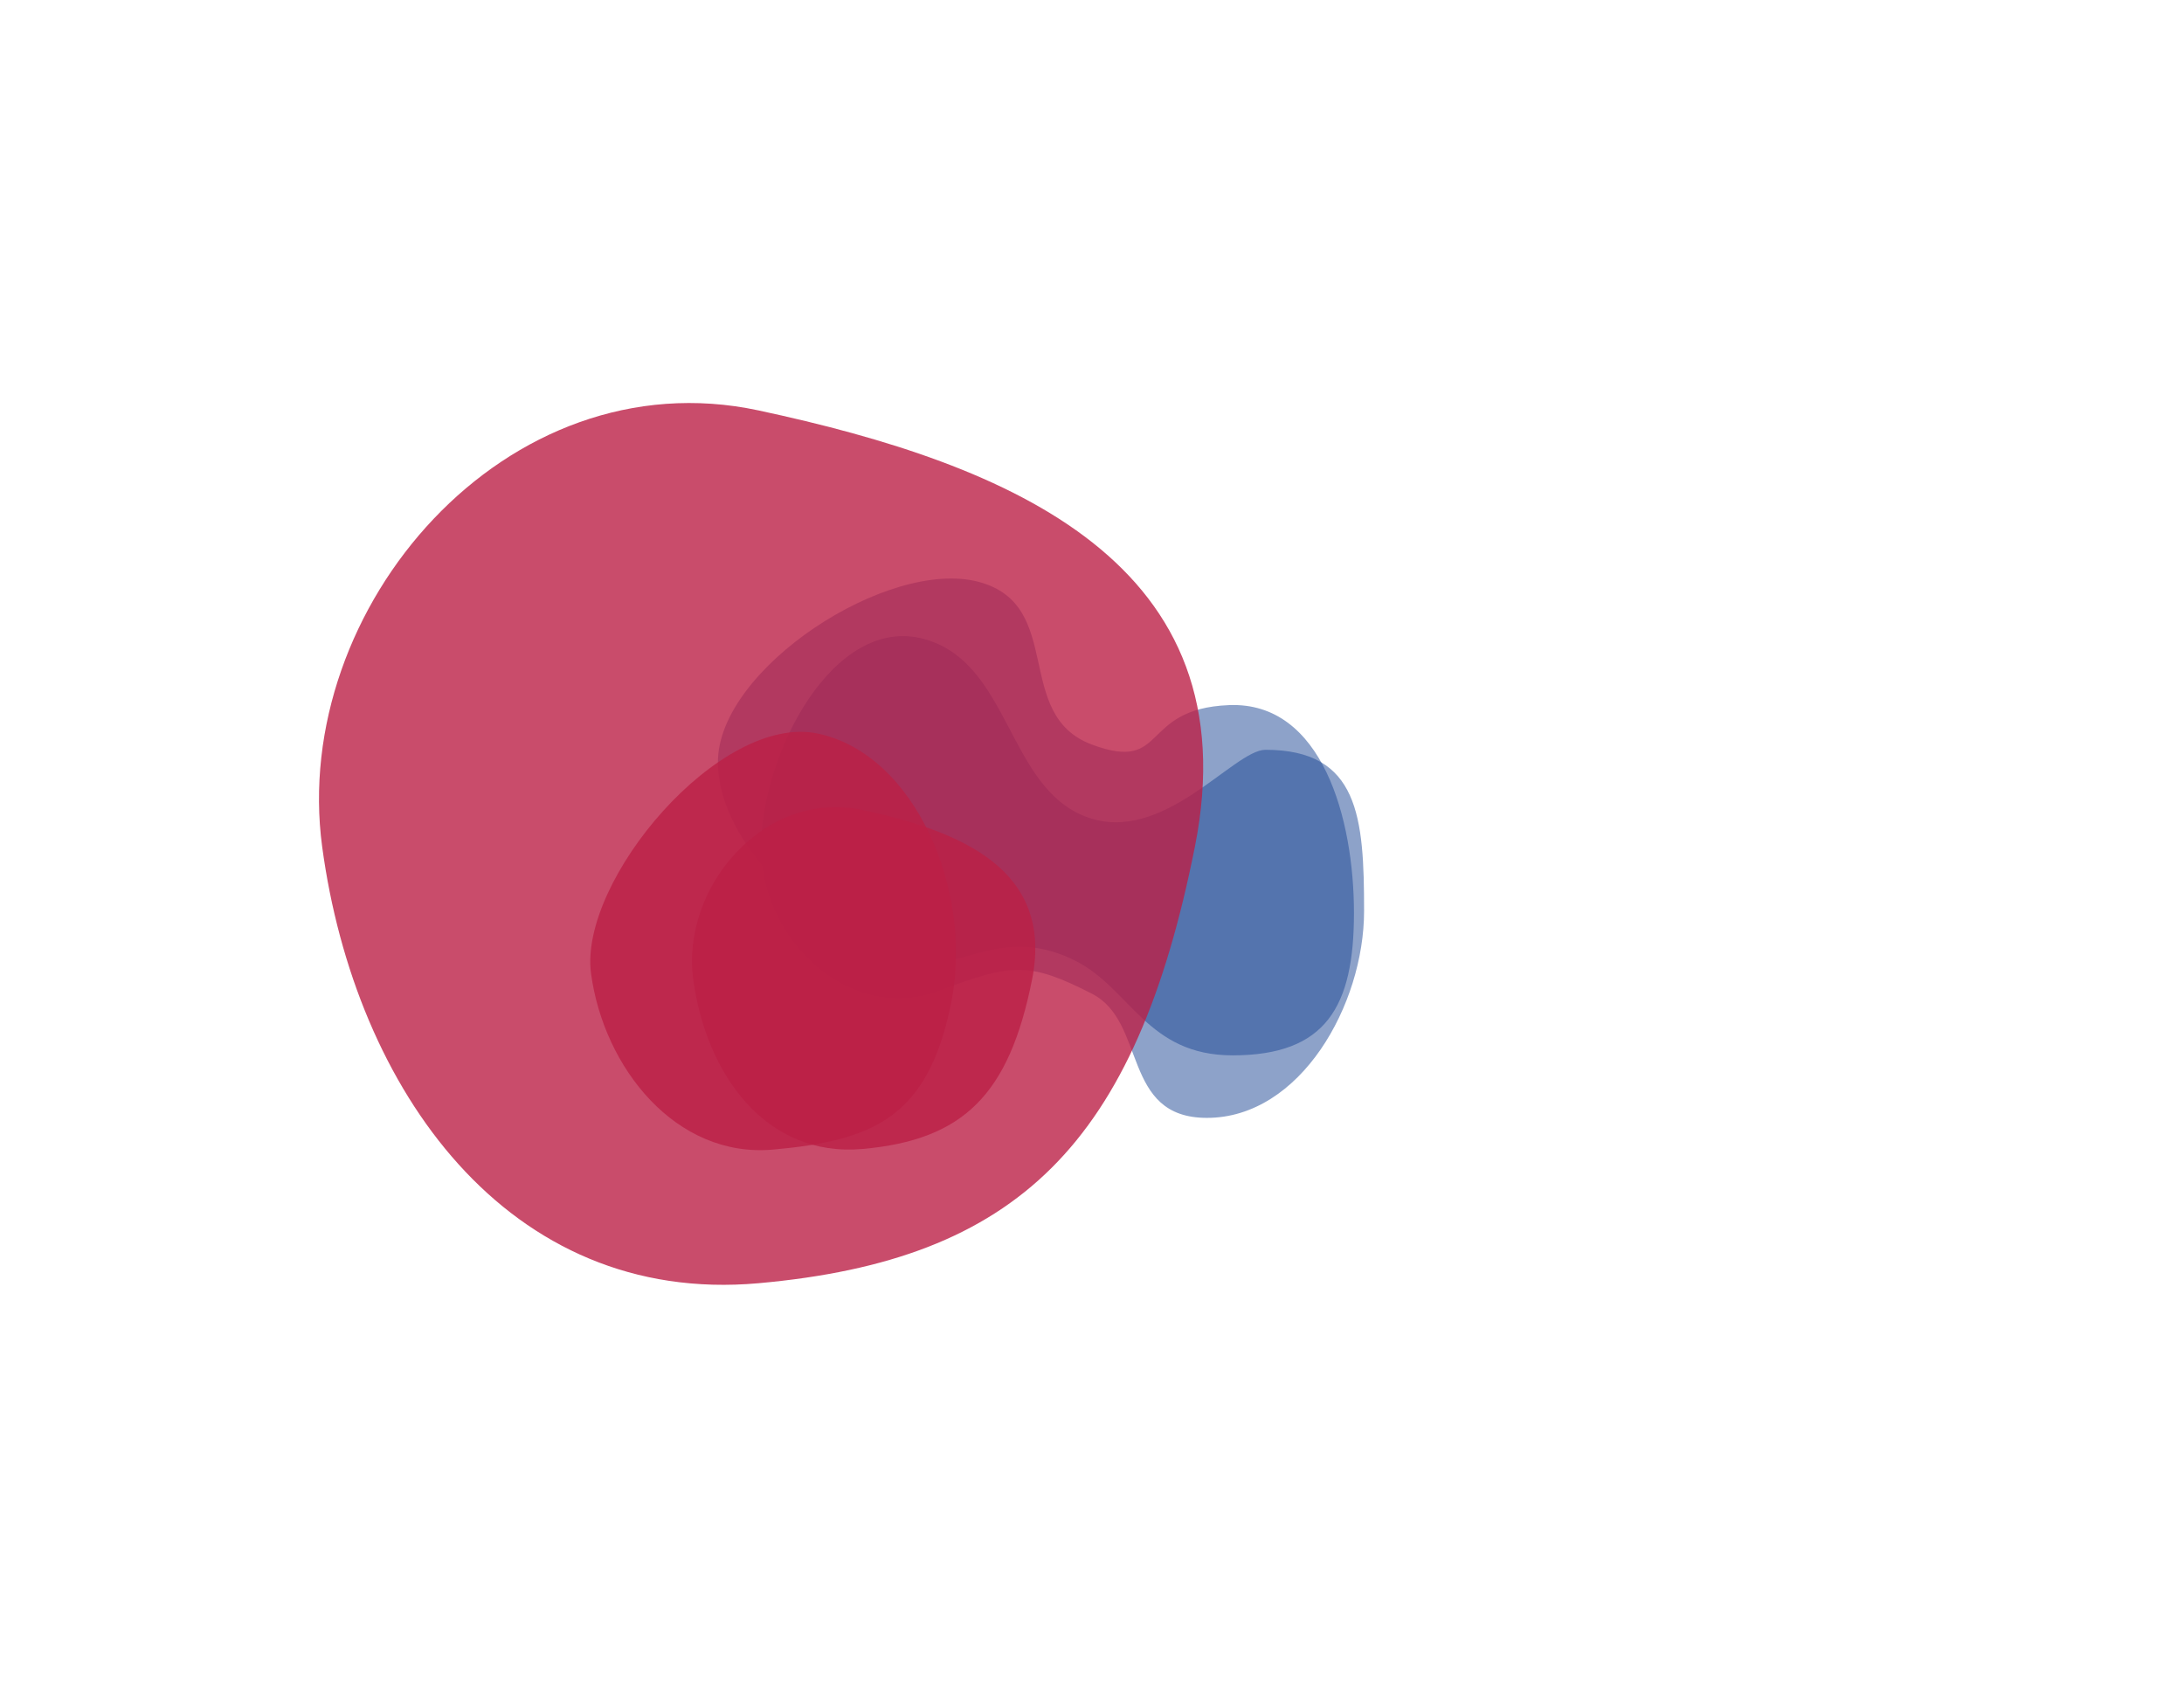
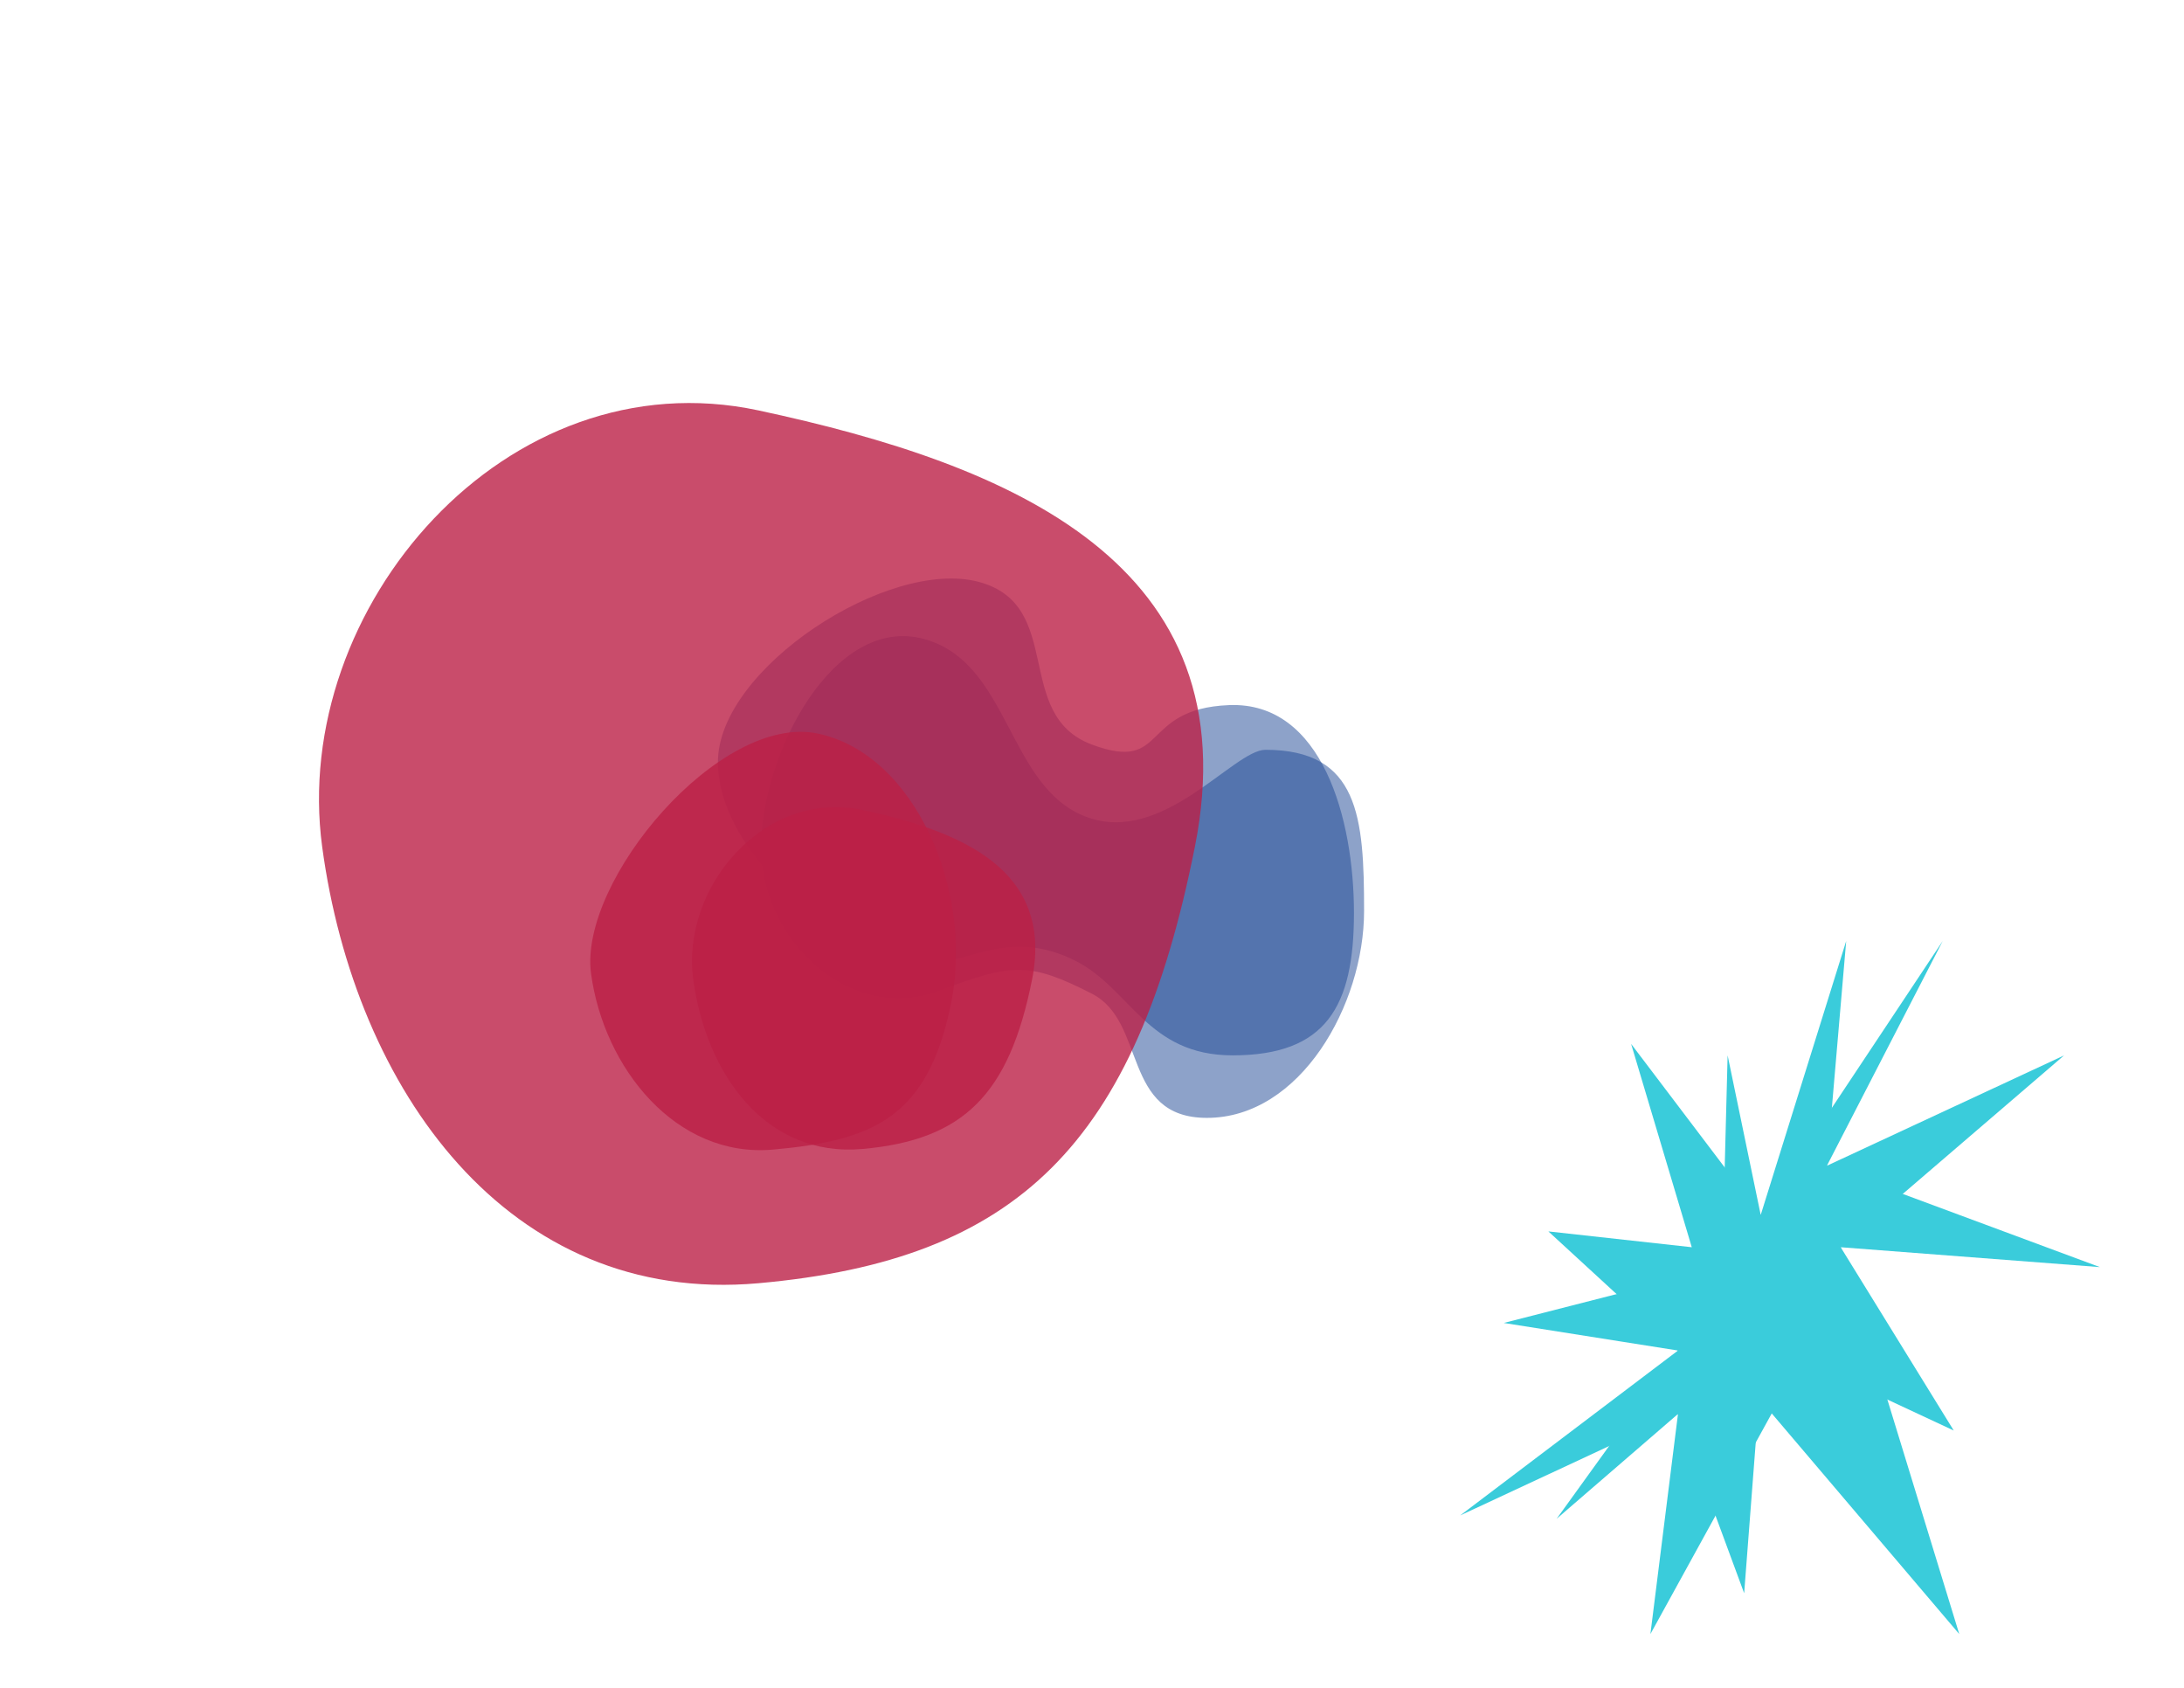
<svg xmlns="http://www.w3.org/2000/svg" version="1.1" id="Layer_1" x="0px" y="0px" width="792px" height="612px" viewBox="0 0 792 612" enable-background="new 0 0 792 612" xml:space="preserve">
  <g id="blob2">
    <path opacity="0.5" fill="#1B4693" enable-background="new    " d="M445.667,255.667C413,257,423.681,280.31,395.962,269.97   C367.145,259.22,386.369,219.461,355,211c-32.762-8.838-94.667,31.402-94.667,65.333c0,33.934,45.977,72.32,79.91,72.32   c11.538,0,26.901-11.935,49.901-0.185c19.888,10.16,25.861,34.197,56.855,34.197c33.934,0,44-17.733,44-51.667   C490.999,297.065,479.572,254.284,445.667,255.667z" />
  </g>
  <g id="blob1">
    <path opacity="0.5" fill="#1B4693" enable-background="new    " d="M458.909,271.869c-11.537,0-37.19,34.686-64.909,24.346   c-28.817-10.75-27.631-56.087-59-64.548c-32.762-8.838-59,41.735-59,75.667c0,33.934,32.562,63.915,64.333,52   c26.667-10,32.667-10.75,55.667,1c19.888,10.16,10.673,45,41.667,45c33.934,0,57-41.066,57-75   C494.667,296.4,492.843,271.869,458.909,271.869z" />
  </g>
  <g id="Layer_3">
    <path opacity="0.8" fill="#BC1F46" enable-background="new    " d="M345,363.334c-8.333,41.837-28.125,50.227-64.628,53.497   c-35.271,3.16-61.428-29.66-66.038-63.831c-4.537-33.628,46.83-94.611,82.333-87S352.957,323.391,345,363.334z" />
  </g>
  <g id="Layer_3_copy">
    <path opacity="0.8" fill="#BC1F46" enable-background="new    " d="M374.271,355.163c-8.333,41.837-24.938,58.171-61.441,61.44   c-35.271,3.16-56.83-27.271-61.44-61.44c-4.537-33.628,25.937-69.051,61.44-61.44C348.333,301.334,382.228,315.22,374.271,355.163z   " />
  </g>
  <g id="Layer_3_copy_1_">
    <path opacity="0.8" fill="#BC1F46" enable-background="new    " d="M433.307,307.051   c-21.463,107.75-64.227,149.816-158.238,158.236c-90.84,8.139-146.363-70.232-158.236-158.236   c-11.686-86.607,66.799-177.838,158.236-158.236C366.504,168.416,453.801,204.178,433.307,307.051z" />
  </g>
+   <polygon id="sparkle1" fill="#3ACCDB" points="626.5,382.666 624.5,459.445 545.325,479.695 608.5,489.695 564.5,550.695   608.5,512.695 632.5,577.695 639.5,486.5 708.5,518.695 667.5,452.237 748.5,382.695 662.5,422.695 704.5,341.195 638.5,440.529 " />
+   <polygon id="sparkle2" fill="#3ACCDB" points="591.5,378.5 613.5,452.237 561.5,446.5 608.5,489.695 529.5,549.5 608.5,512.695   598.5,592.5 642.5,512.5 710.5,592.5 667.5,452.237 761.5,459.445 662.5,422.695 669.5,341.195 638.5,440.529 " />
</svg>
